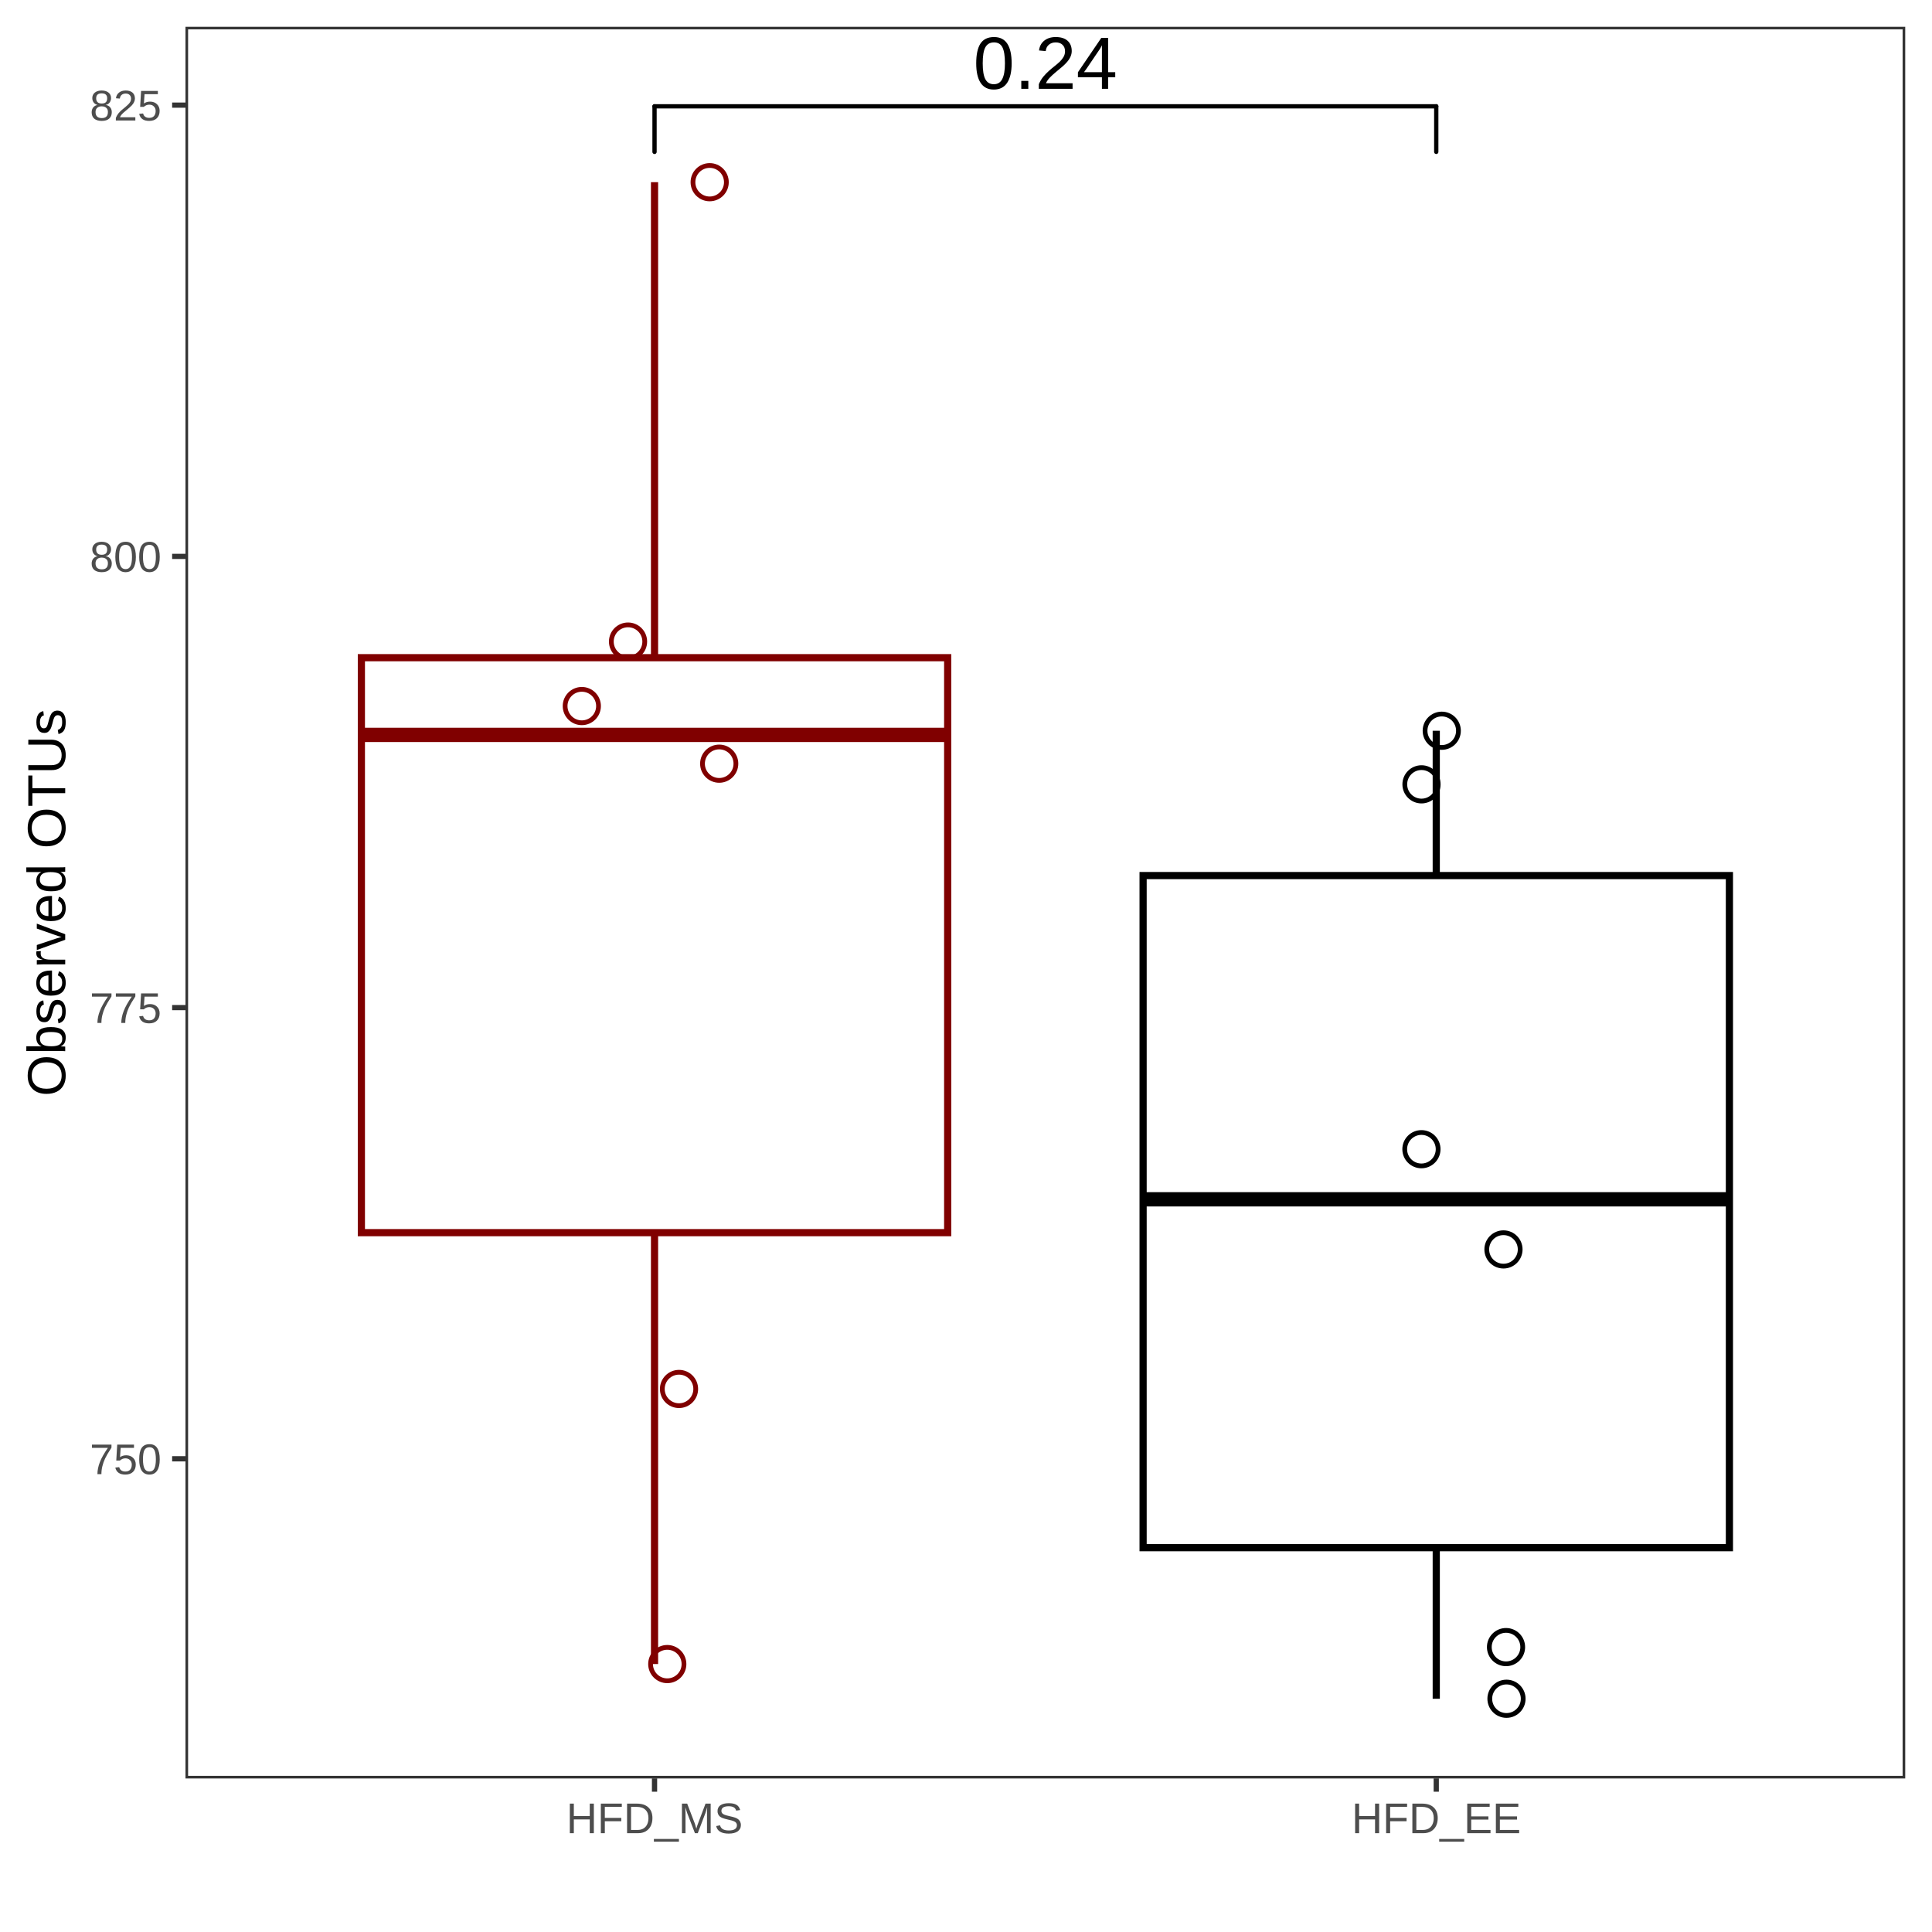
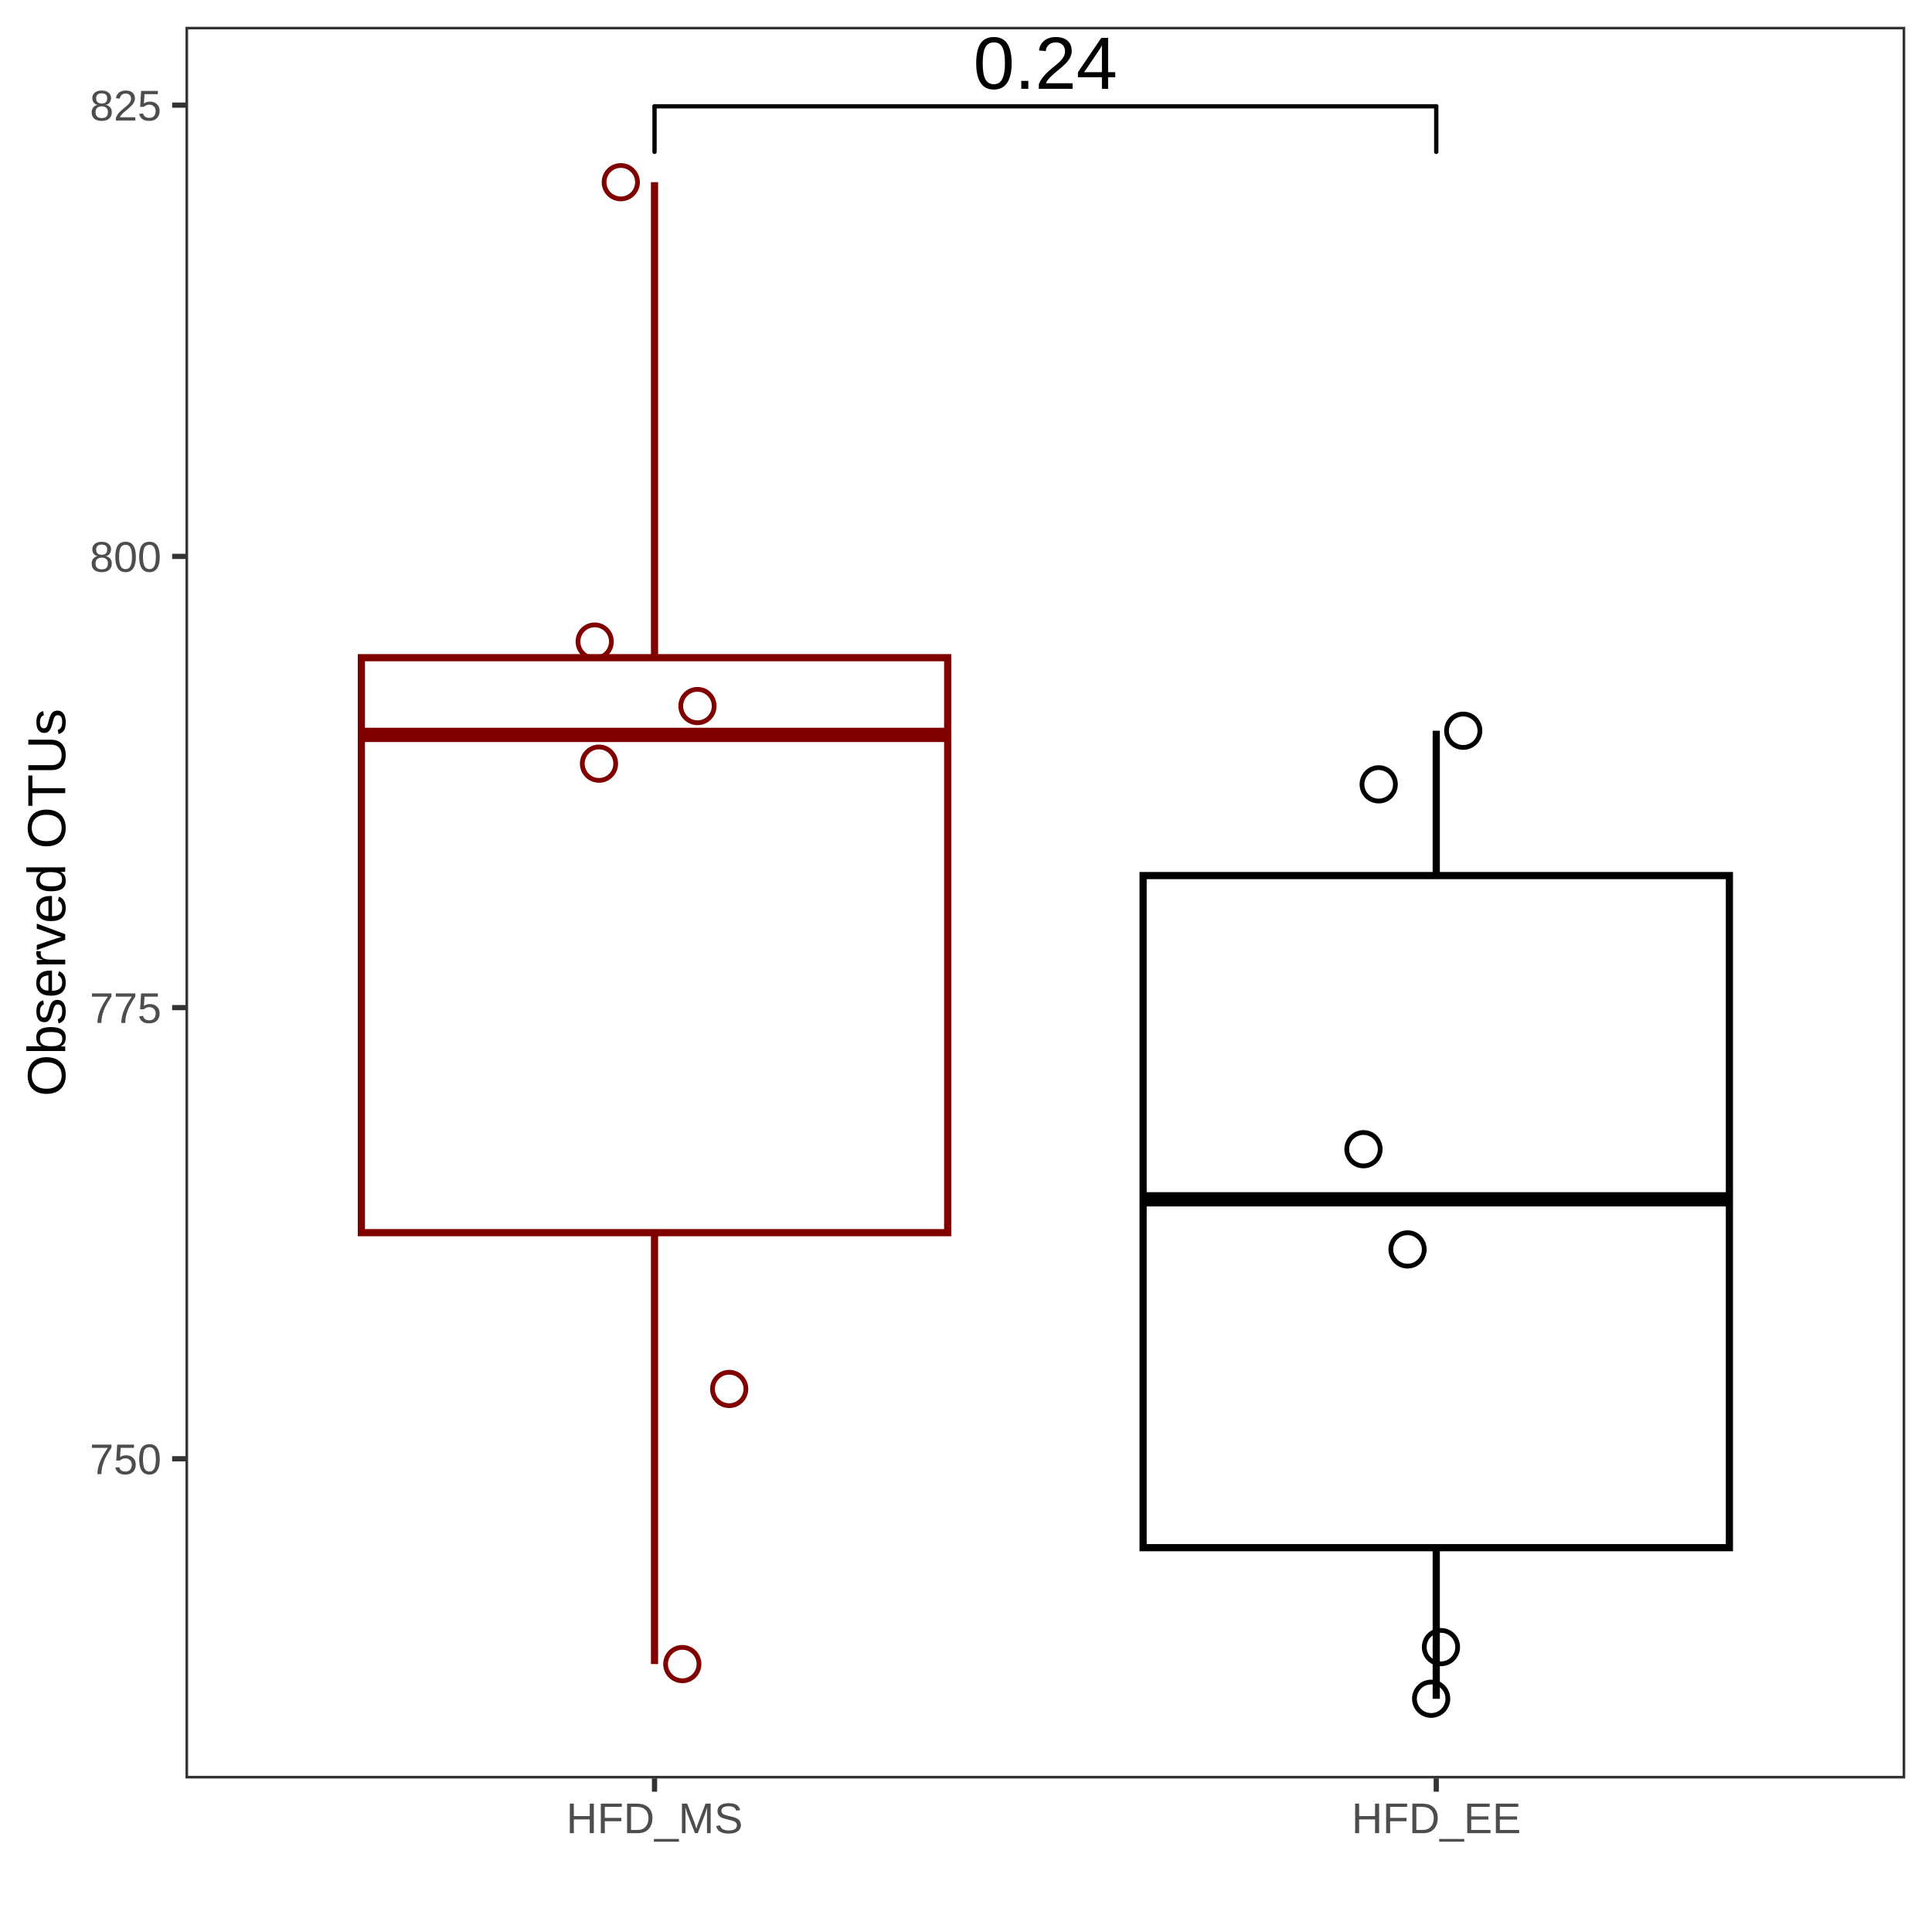
<svg xmlns="http://www.w3.org/2000/svg" class="svglite" width="288.00pt" height="288.00pt" viewBox="0 0 288.00 288.00">
  <defs>
    <style type="text/css">
    .svglite line, .svglite polyline, .svglite polygon, .svglite path, .svglite rect, .svglite circle {
      fill: none;
      stroke: #000000;
      stroke-linecap: round;
      stroke-linejoin: round;
      stroke-miterlimit: 10.00;
    }
    .svglite text {
      white-space: pre;
    }
  </style>
  </defs>
  <rect width="100%" height="100%" style="stroke: none; fill: #FFFFFF;" />
  <defs>
    <clipPath id="cpMC4wMHwyODguMDB8MC4wMHwyODguMDA=">
      <rect x="0.00" y="0.00" width="288.00" height="288.00" />
    </clipPath>
  </defs>
  <g clip-path="url(#cpMC4wMHwyODguMDB8MC4wMHwyODguMDA=)">
    <rect x="0.00" y="0.00" width="288.00" height="288.00" style="stroke-width: 0.78; stroke: #FFFFFF; fill: #FFFFFF;" />
  </g>
  <defs>
    <clipPath id="cpMjcuNjV8Mjg0LjAxfDMuOTl8MjY1LjEw">
      <rect x="27.65" y="3.99" width="256.36" height="261.12" />
    </clipPath>
  </defs>
  <g clip-path="url(#cpMjcuNjV8Mjg0LjAxfDMuOTl8MjY1LjEw)">
    <rect x="27.65" y="3.99" width="256.36" height="261.12" style="stroke-width: 0.78; stroke: none; fill: #FFFFFF;" />
    <line x1="97.57" y1="98.04" x2="97.57" y2="27.16" style="stroke-width: 1.07; stroke: #800000; stroke-linecap: butt;" />
    <line x1="97.57" y1="183.75" x2="97.57" y2="248.06" style="stroke-width: 1.07; stroke: #800000; stroke-linecap: butt;" />
    <polygon points="53.87,98.04 53.87,183.75 141.27,183.75 141.27,98.04 53.87,98.04 " style="stroke-width: 1.07; stroke: #800000; stroke-linecap: butt; stroke-linejoin: miter; fill: #FFFFFF;" />
    <line x1="53.87" y1="109.55" x2="141.27" y2="109.55" style="stroke-width: 2.13; stroke: #800000; stroke-linecap: butt; stroke-linejoin: miter;" />
    <line x1="214.10" y1="130.52" x2="214.10" y2="108.93" style="stroke-width: 1.07; stroke-linecap: butt;" />
    <line x1="214.10" y1="230.71" x2="214.10" y2="253.23" style="stroke-width: 1.07; stroke-linecap: butt;" />
    <polygon points="170.40,130.52 170.40,230.71 257.80,230.71 257.80,130.52 170.40,130.52 " style="stroke-width: 1.07; stroke-linecap: butt; stroke-linejoin: miter; fill: #FFFFFF;" />
    <line x1="170.40" y1="178.78" x2="257.80" y2="178.78" style="stroke-width: 2.13; stroke-linecap: butt; stroke-linejoin: miter;" />
-     <circle cx="211.89" cy="171.31" r="2.49" style="stroke-width: 0.71;" />
-     <circle cx="86.73" cy="105.25" r="2.49" style="stroke-width: 0.71; stroke: #800000;" />
-     <circle cx="214.92" cy="108.93" r="2.49" style="stroke-width: 0.71;" />
-     <circle cx="105.79" cy="27.16" r="2.49" style="stroke-width: 0.71; stroke: #800000;" />
-     <circle cx="224.57" cy="253.23" r="2.49" style="stroke-width: 0.71;" />
-     <circle cx="99.47" cy="248.06" r="2.49" style="stroke-width: 0.71; stroke: #800000;" />
-     <circle cx="224.50" cy="245.53" r="2.49" style="stroke-width: 0.71;" />
-     <circle cx="224.12" cy="186.25" r="2.49" style="stroke-width: 0.71;" />
-     <circle cx="107.21" cy="113.84" r="2.49" style="stroke-width: 0.71; stroke: #800000;" />
-     <circle cx="101.22" cy="207.05" r="2.49" style="stroke-width: 0.71; stroke: #800000;" />
-     <circle cx="211.90" cy="116.92" r="2.49" style="stroke-width: 0.71;" />
-     <circle cx="93.62" cy="95.64" r="2.49" style="stroke-width: 0.71; stroke: #800000;" />
+     <circle cx="203.25" cy="171.31" r="2.49" style="stroke-width: 0.71;" />
+     <circle cx="103.97" cy="105.25" r="2.49" style="stroke-width: 0.71; stroke: #800000;" />
+     <circle cx="218.12" cy="108.93" r="2.49" style="stroke-width: 0.71;" />
+     <circle cx="92.54" cy="27.16" r="2.49" style="stroke-width: 0.71; stroke: #800000;" />
+     <circle cx="213.34" cy="253.23" r="2.49" style="stroke-width: 0.71;" />
+     <circle cx="101.71" cy="248.06" r="2.49" style="stroke-width: 0.71; stroke: #800000;" />
+     <circle cx="214.80" cy="245.53" r="2.49" style="stroke-width: 0.71;" />
+     <circle cx="209.82" cy="186.25" r="2.49" style="stroke-width: 0.71;" />
+     <circle cx="89.29" cy="113.84" r="2.49" style="stroke-width: 0.71; stroke: #800000;" />
+     <circle cx="108.70" cy="207.05" r="2.49" style="stroke-width: 0.71; stroke: #800000;" />
+     <circle cx="205.52" cy="116.92" r="2.49" style="stroke-width: 0.71;" />
+     <circle cx="88.65" cy="95.64" r="2.49" style="stroke-width: 0.71; stroke: #800000;" />
    <text x="155.83" y="13.24" text-anchor="middle" style="font-size: 11.04px; font-family: &quot;Arial&quot;;" textLength="21.47px" lengthAdjust="spacingAndGlyphs">0.24</text>
    <line x1="214.10" y1="22.64" x2="214.10" y2="15.85" style="stroke-width: 0.64;" />
    <line x1="214.10" y1="15.85" x2="97.57" y2="15.85" style="stroke-width: 0.64;" />
    <line x1="97.57" y1="15.85" x2="97.57" y2="22.64" style="stroke-width: 0.64;" />
    <rect x="27.65" y="3.99" width="256.36" height="261.12" style="stroke-width: 0.78; stroke: #333333;" />
  </g>
  <g clip-path="url(#cpMC4wMHwyODguMDB8MC4wMHwyODguMDA=)">
    <text x="24.06" y="219.75" text-anchor="end" style="font-size: 6.40px;fill: #4D4D4D; font-family: &quot;Arial&quot;;" textLength="10.67px" lengthAdjust="spacingAndGlyphs">750</text>
    <text x="24.06" y="152.49" text-anchor="end" style="font-size: 6.40px;fill: #4D4D4D; font-family: &quot;Arial&quot;;" textLength="10.67px" lengthAdjust="spacingAndGlyphs">775</text>
    <text x="24.06" y="85.23" text-anchor="end" style="font-size: 6.40px;fill: #4D4D4D; font-family: &quot;Arial&quot;;" textLength="10.67px" lengthAdjust="spacingAndGlyphs">800</text>
    <text x="24.06" y="17.96" text-anchor="end" style="font-size: 6.40px;fill: #4D4D4D; font-family: &quot;Arial&quot;;" textLength="10.67px" lengthAdjust="spacingAndGlyphs">825</text>
    <polyline points="25.66,217.46 27.65,217.46 " style="stroke-width: 0.78; stroke: #333333; stroke-linecap: butt;" />
    <polyline points="25.66,150.20 27.65,150.20 " style="stroke-width: 0.78; stroke: #333333; stroke-linecap: butt;" />
    <polyline points="25.66,82.94 27.65,82.94 " style="stroke-width: 0.78; stroke: #333333; stroke-linecap: butt;" />
    <polyline points="25.66,15.67 27.65,15.67 " style="stroke-width: 0.78; stroke: #333333; stroke-linecap: butt;" />
    <polyline points="97.57,267.09 97.57,265.10 " style="stroke-width: 0.78; stroke: #333333; stroke-linecap: butt;" />
    <polyline points="214.10,267.09 214.10,265.10 " style="stroke-width: 0.78; stroke: #333333; stroke-linecap: butt;" />
    <text x="97.57" y="273.27" text-anchor="middle" style="font-size: 6.40px;fill: #4D4D4D; font-family: &quot;Arial&quot;;" textLength="26.28px" lengthAdjust="spacingAndGlyphs">HFD_MS</text>
    <text x="214.10" y="273.27" text-anchor="middle" style="font-size: 6.40px;fill: #4D4D4D; font-family: &quot;Arial&quot;;" textLength="25.21px" lengthAdjust="spacingAndGlyphs">HFD_EE</text>
    <text transform="translate(9.72,134.54) rotate(-90)" text-anchor="middle" style="font-size: 8.00px; font-family: &quot;Arial&quot;;" textLength="57.80px" lengthAdjust="spacingAndGlyphs">Observed OTUs</text>
  </g>
</svg>
